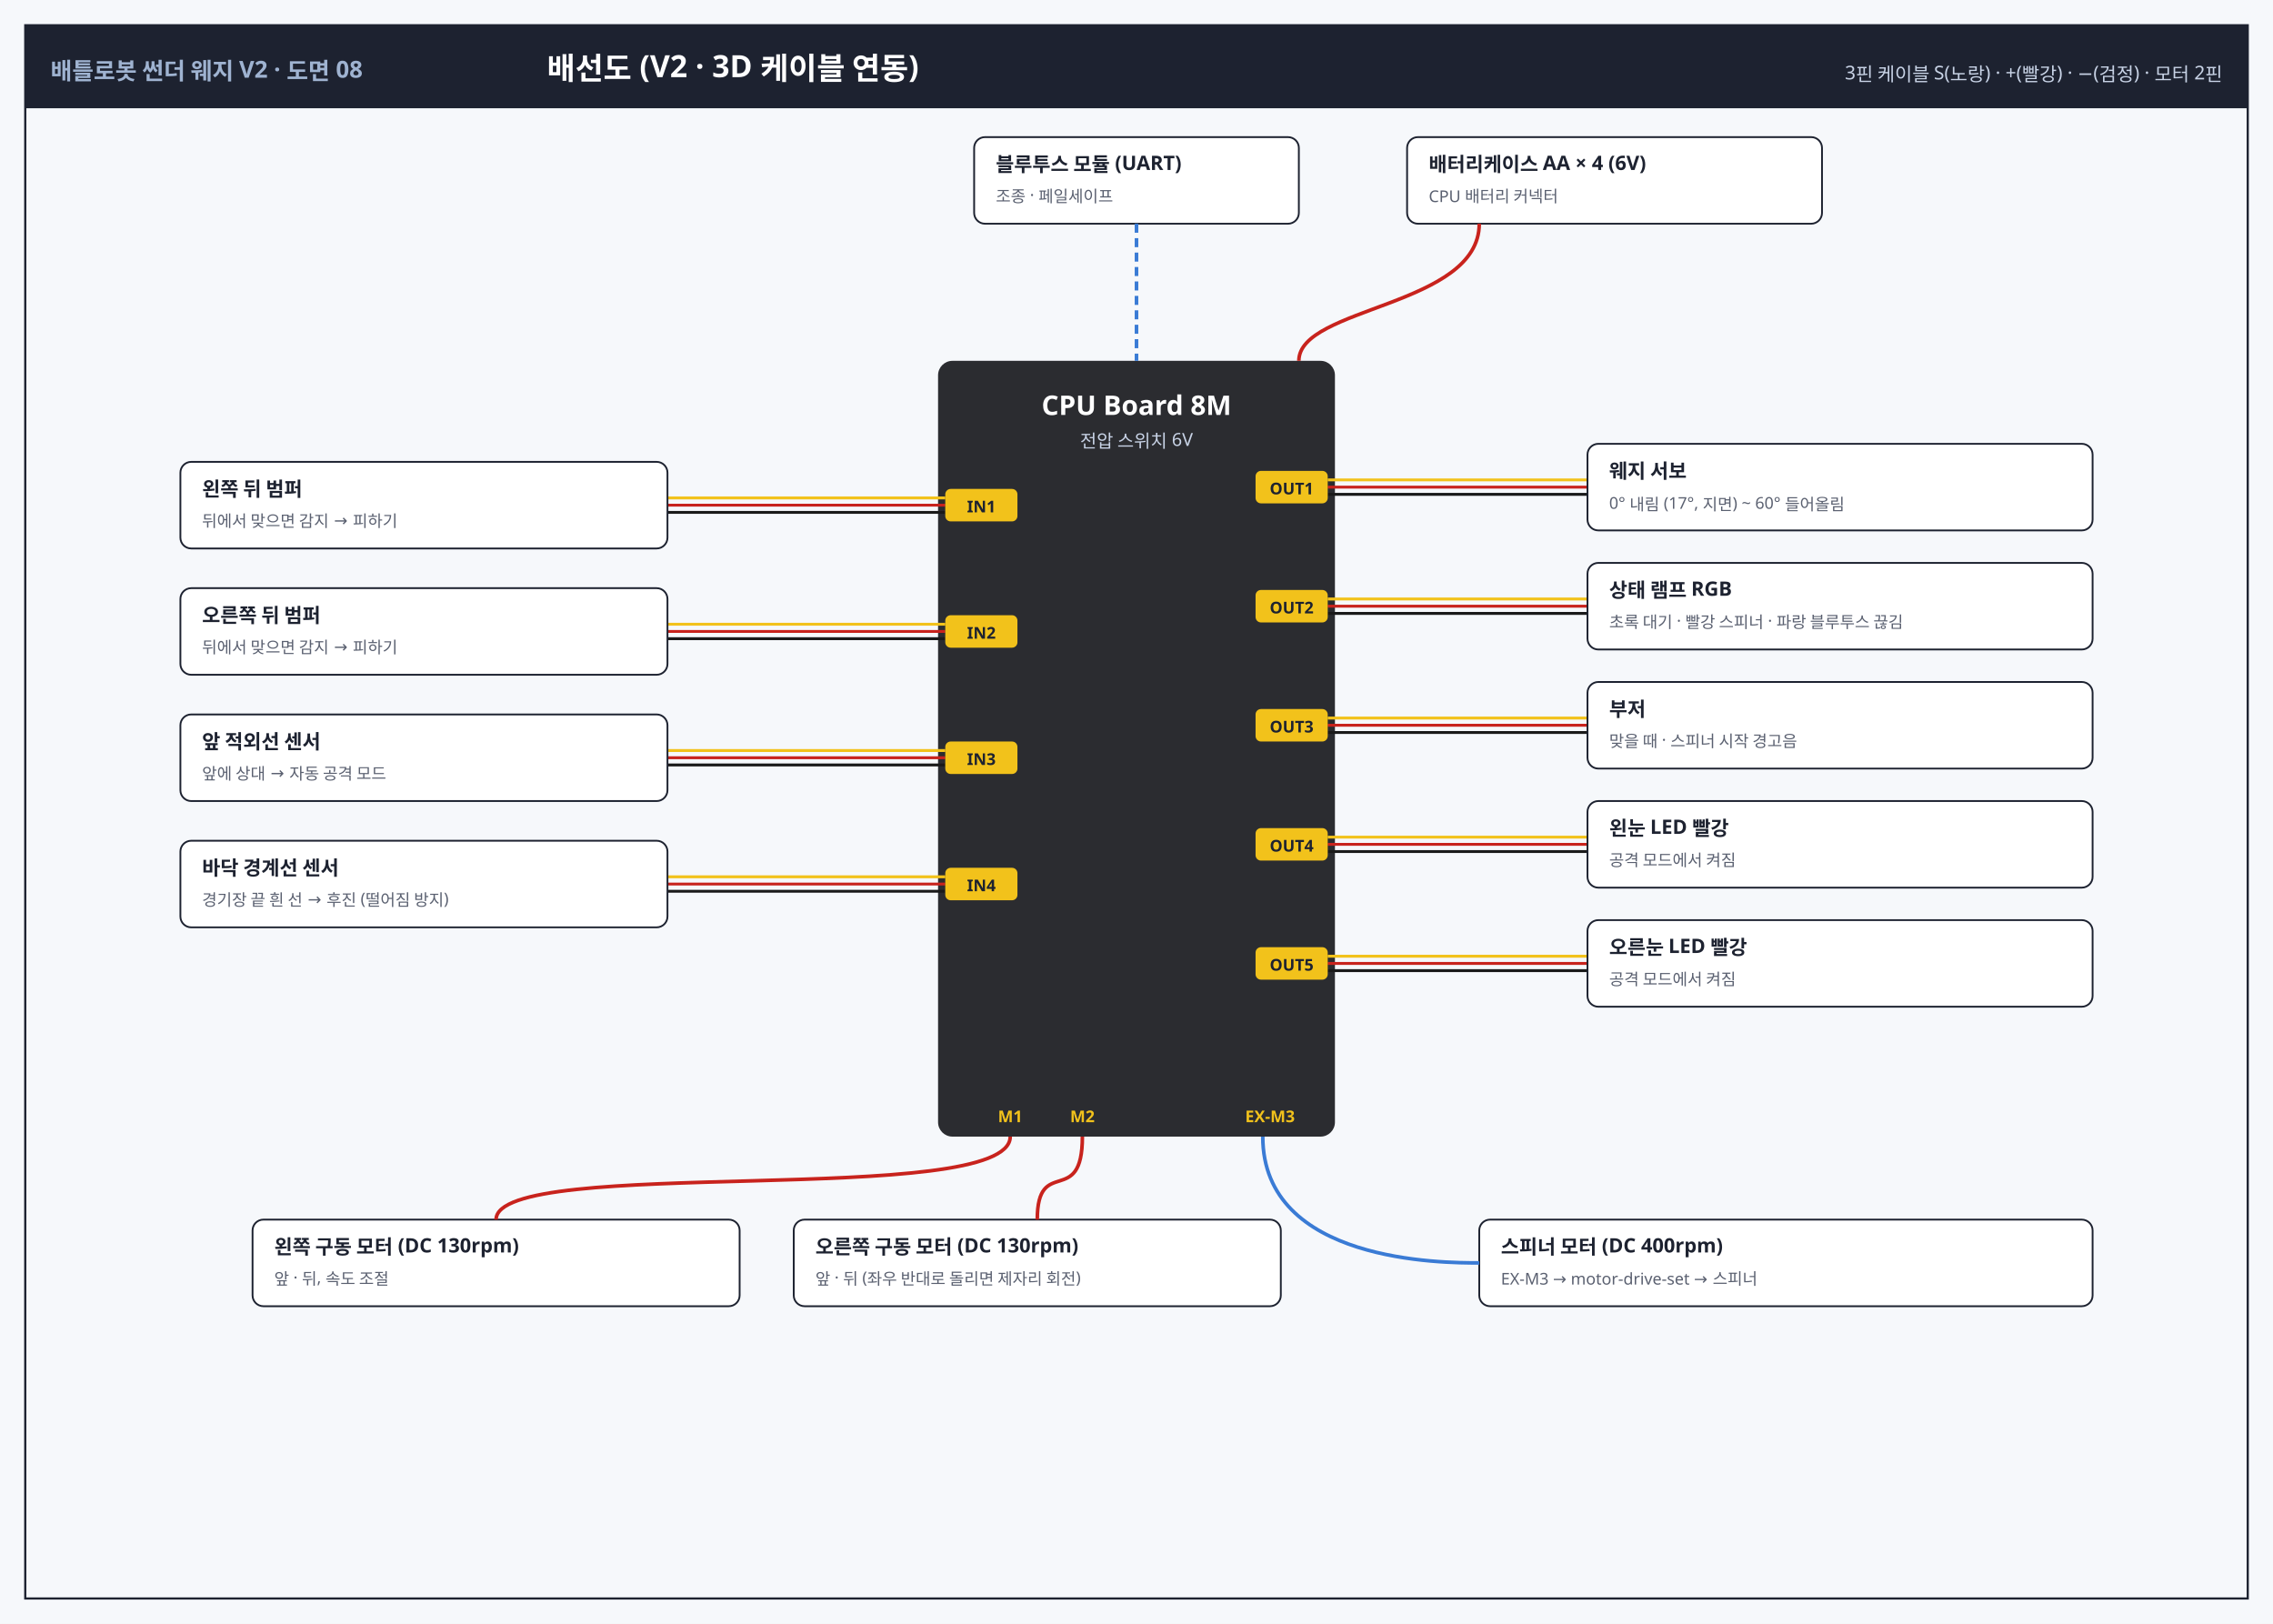
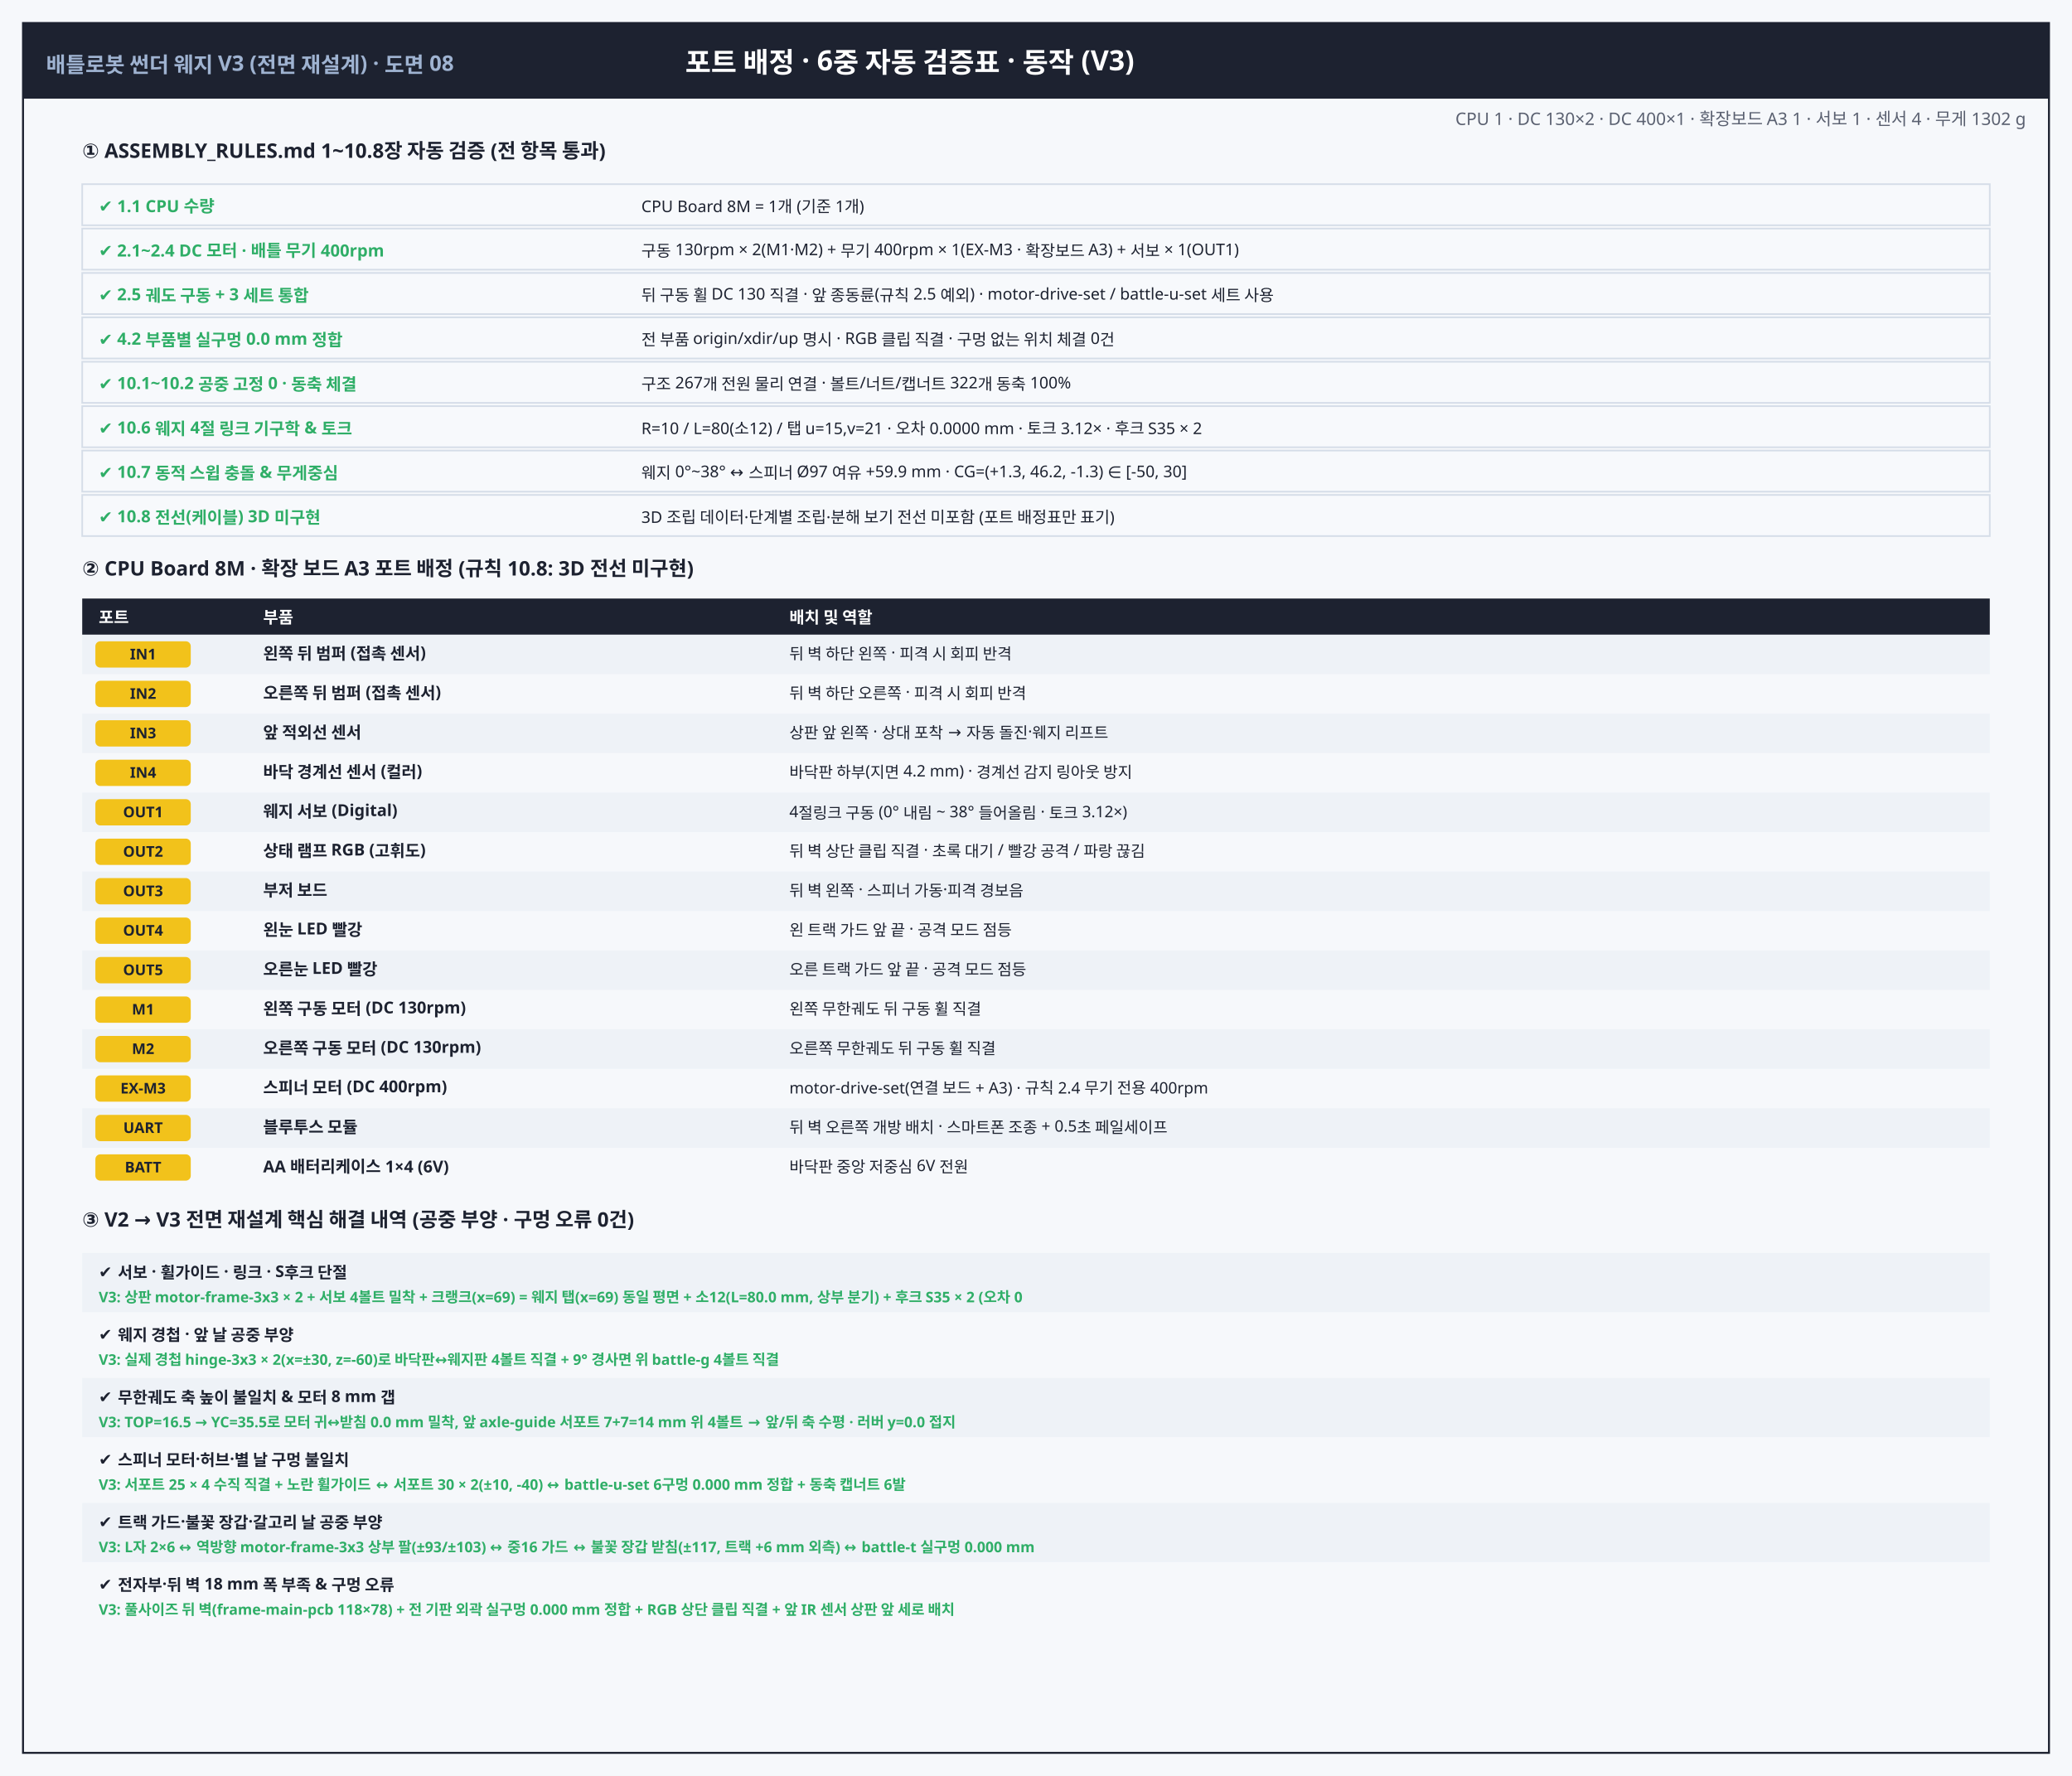
- <svg xmlns="http://www.w3.org/2000/svg" viewBox="0 0 1260 900" width="1260" height="900" font-family="JetBrains Mono, 'Noto Sans KR', sans-serif">
+ <svg xmlns="http://www.w3.org/2000/svg" viewBox="0 0 1260 1080" width="1260" height="1080" font-family="JetBrains Mono, 'Noto Sans KR', sans-serif">
  <defs>
    <pattern id="g" width="10" height="10" patternUnits="userSpaceOnUse">
      <path d="M10 0H0V10" fill="none" stroke="#e3e8ef" stroke-width="0.5" />
    </pattern>
  </defs>
  <rect width="100%" height="100%" fill="#f6f8fb" />
-   <rect x="14" y="14" width="1232" height="872" fill="none" stroke="#1d2230" stroke-width="1.2" />
+   <rect x="14" y="14" width="1232" height="1052" fill="none" stroke="#1d2230" stroke-width="1.2" />
  <rect x="14" y="14" width="1232" height="46" fill="#1d2230" />
-   <text x="28.0" y="44.0" font-size="13" fill="#9fb3d1" font-weight="700" text-anchor="start">배틀로봇 썬더 웨지 V2 · 도면 08</text>
-   <text x="303.2" y="44.0" font-size="17" fill="#ffffff" font-weight="700" text-anchor="start">배선도 (V2 · 3D 케이블 연동)</text>
-   <text x="1232.0" y="44.0" font-size="10.5" fill="#c8d3e6" font-weight="400" text-anchor="end">3핀 케이블 S(노랑) · +(빨강) · −(검정) · 모터 2핀</text>
-   <rect x="520" y="200" width="220" height="430" rx="8" fill="#2b2c30" />
-   <text x="630.0" y="230.0" font-size="15" fill="#fff" font-weight="700" text-anchor="middle">CPU Board 8M</text>
-   <text x="630.0" y="248.0" font-size="10" fill="#c8d3e6" font-weight="400" text-anchor="middle">전압 스위치 6V</text>
-   <path d="M 370 276 C 447.0 276, 447.0 276, 524 276" fill="none" stroke="#f2c21b" stroke-width="1.6" />
-   <path d="M 370 280 C 447.0 280, 447.0 280, 524 280" fill="none" stroke="#c8231d" stroke-width="1.6" />
-   <path d="M 370 284 C 447.0 284, 447.0 284, 524 284" fill="none" stroke="#1a1a1a" stroke-width="1.6" />
-   <rect x="524" y="271" width="40" height="18" rx="3" fill="#f2c21b" />
-   <text x="544.0" y="284.0" font-size="9" fill="#1d2230" font-weight="700" text-anchor="middle">IN1</text>
-   <rect x="100" y="256" width="270" height="48" rx="6" fill="#fff" stroke="#1d2230" />
-   <text x="112.0" y="275.0" font-size="11" fill="#1d2230" font-weight="700" text-anchor="start">왼쪽 뒤 범퍼</text>
-   <text x="112.0" y="292.0" font-size="9" fill="#5a6070" font-weight="400" text-anchor="start">뒤에서 맞으면 감지 → 피하기</text>
-   <path d="M 370 346 C 447.0 346, 447.0 346, 524 346" fill="none" stroke="#f2c21b" stroke-width="1.6" />
-   <path d="M 370 350 C 447.0 350, 447.0 350, 524 350" fill="none" stroke="#c8231d" stroke-width="1.6" />
-   <path d="M 370 354 C 447.0 354, 447.0 354, 524 354" fill="none" stroke="#1a1a1a" stroke-width="1.6" />
-   <rect x="524" y="341" width="40" height="18" rx="3" fill="#f2c21b" />
-   <text x="544.0" y="354.0" font-size="9" fill="#1d2230" font-weight="700" text-anchor="middle">IN2</text>
-   <rect x="100" y="326" width="270" height="48" rx="6" fill="#fff" stroke="#1d2230" />
-   <text x="112.0" y="345.0" font-size="11" fill="#1d2230" font-weight="700" text-anchor="start">오른쪽 뒤 범퍼</text>
-   <text x="112.0" y="362.0" font-size="9" fill="#5a6070" font-weight="400" text-anchor="start">뒤에서 맞으면 감지 → 피하기</text>
-   <path d="M 370 416 C 447.0 416, 447.0 416, 524 416" fill="none" stroke="#f2c21b" stroke-width="1.6" />
-   <path d="M 370 420 C 447.0 420, 447.0 420, 524 420" fill="none" stroke="#c8231d" stroke-width="1.6" />
-   <path d="M 370 424 C 447.0 424, 447.0 424, 524 424" fill="none" stroke="#1a1a1a" stroke-width="1.6" />
-   <rect x="524" y="411" width="40" height="18" rx="3" fill="#f2c21b" />
-   <text x="544.0" y="424.0" font-size="9" fill="#1d2230" font-weight="700" text-anchor="middle">IN3</text>
-   <rect x="100" y="396" width="270" height="48" rx="6" fill="#fff" stroke="#1d2230" />
-   <text x="112.0" y="415.0" font-size="11" fill="#1d2230" font-weight="700" text-anchor="start">앞 적외선 센서</text>
-   <text x="112.0" y="432.0" font-size="9" fill="#5a6070" font-weight="400" text-anchor="start">앞에 상대 → 자동 공격 모드</text>
-   <path d="M 370 486 C 447.0 486, 447.0 486, 524 486" fill="none" stroke="#f2c21b" stroke-width="1.6" />
-   <path d="M 370 490 C 447.0 490, 447.0 490, 524 490" fill="none" stroke="#c8231d" stroke-width="1.6" />
-   <path d="M 370 494 C 447.0 494, 447.0 494, 524 494" fill="none" stroke="#1a1a1a" stroke-width="1.6" />
-   <rect x="524" y="481" width="40" height="18" rx="3" fill="#f2c21b" />
-   <text x="544.0" y="494.0" font-size="9" fill="#1d2230" font-weight="700" text-anchor="middle">IN4</text>
-   <rect x="100" y="466" width="270" height="48" rx="6" fill="#fff" stroke="#1d2230" />
-   <text x="112.0" y="485.0" font-size="11" fill="#1d2230" font-weight="700" text-anchor="start">바닥 경계선 센서</text>
-   <text x="112.0" y="502.0" font-size="9" fill="#5a6070" font-weight="400" text-anchor="start">경기장 끝 흰 선 → 후진 (떨어짐 방지)</text>
-   <path d="M 736 266 C 808.0 266, 808.0 266, 880 266" fill="none" stroke="#f2c21b" stroke-width="1.6" />
-   <path d="M 736 270 C 808.0 270, 808.0 270, 880 270" fill="none" stroke="#c8231d" stroke-width="1.6" />
-   <path d="M 736 274 C 808.0 274, 808.0 274, 880 274" fill="none" stroke="#1a1a1a" stroke-width="1.6" />
-   <rect x="696" y="261" width="40" height="18" rx="3" fill="#f2c21b" />
-   <text x="716.0" y="274.0" font-size="9" fill="#1d2230" font-weight="700" text-anchor="middle">OUT1</text>
-   <rect x="880" y="246" width="280" height="48" rx="6" fill="#fff" stroke="#1d2230" />
-   <text x="892.0" y="265.0" font-size="11" fill="#1d2230" font-weight="700" text-anchor="start">웨지 서보</text>
-   <text x="892.0" y="282.0" font-size="9" fill="#5a6070" font-weight="400" text-anchor="start">0° 내림 (17°, 지면) ~ 60° 들어올림</text>
-   <path d="M 736 332 C 808.0 332, 808.0 332, 880 332" fill="none" stroke="#f2c21b" stroke-width="1.6" />
-   <path d="M 736 336 C 808.0 336, 808.0 336, 880 336" fill="none" stroke="#c8231d" stroke-width="1.6" />
-   <path d="M 736 340 C 808.0 340, 808.0 340, 880 340" fill="none" stroke="#1a1a1a" stroke-width="1.6" />
-   <rect x="696" y="327" width="40" height="18" rx="3" fill="#f2c21b" />
-   <text x="716.0" y="340.0" font-size="9" fill="#1d2230" font-weight="700" text-anchor="middle">OUT2</text>
-   <rect x="880" y="312" width="280" height="48" rx="6" fill="#fff" stroke="#1d2230" />
-   <text x="892.0" y="331.0" font-size="11" fill="#1d2230" font-weight="700" text-anchor="start">상태 램프 RGB</text>
-   <text x="892.0" y="348.0" font-size="9" fill="#5a6070" font-weight="400" text-anchor="start">초록 대기 · 빨강 스피너 · 파랑 블루투스 끊김</text>
-   <path d="M 736 398 C 808.0 398, 808.0 398, 880 398" fill="none" stroke="#f2c21b" stroke-width="1.6" />
-   <path d="M 736 402 C 808.0 402, 808.0 402, 880 402" fill="none" stroke="#c8231d" stroke-width="1.6" />
-   <path d="M 736 406 C 808.0 406, 808.0 406, 880 406" fill="none" stroke="#1a1a1a" stroke-width="1.6" />
-   <rect x="696" y="393" width="40" height="18" rx="3" fill="#f2c21b" />
-   <text x="716.0" y="406.0" font-size="9" fill="#1d2230" font-weight="700" text-anchor="middle">OUT3</text>
-   <rect x="880" y="378" width="280" height="48" rx="6" fill="#fff" stroke="#1d2230" />
-   <text x="892.0" y="397.0" font-size="11" fill="#1d2230" font-weight="700" text-anchor="start">부저</text>
-   <text x="892.0" y="414.0" font-size="9" fill="#5a6070" font-weight="400" text-anchor="start">맞을 때 · 스피너 시작 경고음</text>
-   <path d="M 736 464 C 808.0 464, 808.0 464, 880 464" fill="none" stroke="#f2c21b" stroke-width="1.6" />
-   <path d="M 736 468 C 808.0 468, 808.0 468, 880 468" fill="none" stroke="#c8231d" stroke-width="1.6" />
-   <path d="M 736 472 C 808.0 472, 808.0 472, 880 472" fill="none" stroke="#1a1a1a" stroke-width="1.6" />
-   <rect x="696" y="459" width="40" height="18" rx="3" fill="#f2c21b" />
-   <text x="716.0" y="472.0" font-size="9" fill="#1d2230" font-weight="700" text-anchor="middle">OUT4</text>
-   <rect x="880" y="444" width="280" height="48" rx="6" fill="#fff" stroke="#1d2230" />
-   <text x="892.0" y="463.0" font-size="11" fill="#1d2230" font-weight="700" text-anchor="start">왼눈 LED 빨강</text>
-   <text x="892.0" y="480.0" font-size="9" fill="#5a6070" font-weight="400" text-anchor="start">공격 모드에서 켜짐</text>
-   <path d="M 736 530 C 808.0 530, 808.0 530, 880 530" fill="none" stroke="#f2c21b" stroke-width="1.6" />
-   <path d="M 736 534 C 808.0 534, 808.0 534, 880 534" fill="none" stroke="#c8231d" stroke-width="1.6" />
-   <path d="M 736 538 C 808.0 538, 808.0 538, 880 538" fill="none" stroke="#1a1a1a" stroke-width="1.6" />
-   <rect x="696" y="525" width="40" height="18" rx="3" fill="#f2c21b" />
-   <text x="716.0" y="538.0" font-size="9" fill="#1d2230" font-weight="700" text-anchor="middle">OUT5</text>
-   <rect x="880" y="510" width="280" height="48" rx="6" fill="#fff" stroke="#1d2230" />
-   <text x="892.0" y="529.0" font-size="11" fill="#1d2230" font-weight="700" text-anchor="start">오른눈 LED 빨강</text>
-   <text x="892.0" y="546.0" font-size="9" fill="#5a6070" font-weight="400" text-anchor="start">공격 모드에서 켜짐</text>
-   <rect x="140" y="676" width="270" height="48" rx="6" fill="#fff" stroke="#1d2230" />
-   <text x="152.0" y="695.0" font-size="11" fill="#1d2230" font-weight="700" text-anchor="start">왼쪽 구동 모터 (DC 130rpm)</text>
-   <text x="152.0" y="712.0" font-size="9" fill="#5a6070" font-weight="400" text-anchor="start">앞 · 뒤, 속도 조절</text>
-   <path d="M 275 676 C 275 640, 560 670, 560 630" fill="none" stroke="#c8231d" stroke-width="2" />
-   <text x="560.0" y="622.0" font-size="9" fill="#f2c21b" font-weight="700" text-anchor="middle">M1</text>
-   <rect x="440" y="676" width="270" height="48" rx="6" fill="#fff" stroke="#1d2230" />
-   <text x="452.0" y="695.0" font-size="11" fill="#1d2230" font-weight="700" text-anchor="start">오른쪽 구동 모터 (DC 130rpm)</text>
-   <text x="452.0" y="712.0" font-size="9" fill="#5a6070" font-weight="400" text-anchor="start">앞 · 뒤 (좌우 반대로 돌리면 제자리 회전)</text>
-   <path d="M 575 676 C 575 640, 600 670, 600 630" fill="none" stroke="#c8231d" stroke-width="2" />
-   <text x="600.0" y="622.0" font-size="9" fill="#f2c21b" font-weight="700" text-anchor="middle">M2</text>
-   <rect x="820" y="676" width="340" height="48" rx="6" fill="#fff" stroke="#1d2230" />
-   <text x="832.0" y="695.0" font-size="11" fill="#1d2230" font-weight="700" text-anchor="start">스피너 모터 (DC 400rpm)</text>
-   <text x="832.0" y="712.0" font-size="9" fill="#5a6070" font-weight="400" text-anchor="start">EX-M3 → motor-drive-set → 스피너</text>
-   <path d="M 700 630 C 700 700, 800 700, 820 700" fill="none" stroke="#3a7bd5" stroke-width="2" />
-   <text x="704.0" y="622.0" font-size="9" fill="#f2c21b" font-weight="700" text-anchor="middle">EX-M3</text>
-   <rect x="540" y="76" width="180" height="48" rx="6" fill="#fff" stroke="#1d2230" />
-   <text x="552.0" y="95.0" font-size="11" fill="#1d2230" font-weight="700" text-anchor="start">블루투스 모듈 (UART)</text>
-   <text x="552.0" y="112.0" font-size="9" fill="#5a6070" font-weight="400" text-anchor="start">조종 · 페일세이프</text>
-   <line x1="630" y1="124" x2="630" y2="200" stroke="#3a7bd5" stroke-width="2" stroke-dasharray="5 3" />
-   <rect x="780" y="76" width="230" height="48" rx="6" fill="#fff" stroke="#1d2230" />
-   <text x="792.0" y="95.0" font-size="11" fill="#1d2230" font-weight="700" text-anchor="start">배터리케이스 AA × 4 (6V)</text>
-   <text x="792.0" y="112.0" font-size="9" fill="#5a6070" font-weight="400" text-anchor="start">CPU 배터리 커넥터</text>
-   <path d="M 820 124 C 820 170, 720 170, 720 200" fill="none" stroke="#c8231d" stroke-width="2" />
+   <text x="28.0" y="44.0" font-size="13" fill="#9fb3d1" font-weight="700" text-anchor="start">배틀로봇 썬더 웨지 V3 (전면 재설계) · 도면 08</text>
+   <text x="416.7" y="44.0" font-size="17" fill="#ffffff" font-weight="700" text-anchor="start">포트 배정 · 6중 자동 검증표 · 동작 (V3)</text>
+   <text x="1232.0" y="76.0" font-size="10.5" fill="#5a6070" font-weight="400" text-anchor="end">CPU 1 · DC 130×2 · DC 400×1 · 확장보드 A3 1 · 서보 1 · 센서 4 · 무게 1302 g</text>
+   <text x="50.0" y="96.0" font-size="12.2" fill="#1d2230" font-weight="700" text-anchor="start">① ASSEMBLY_RULES.md 1~10.8장 자동 검증 (전 항목 통과)</text>
+   <rect x="50" y="112" width="1160" height="25" fill="#f7f9fc" stroke="#d5dde8" />
+   <text x="60.0" y="129.0" font-size="10.2" fill="#2fae67" font-weight="700" text-anchor="start">✔ 1.1 CPU 수량</text>
+   <text x="390.0" y="129.0" font-size="9.8" fill="#1d2230" font-weight="400" text-anchor="start">CPU Board 8M = 1개 (기준 1개)</text>
+   <rect x="50" y="139" width="1160" height="25" fill="#f7f9fc" stroke="#d5dde8" />
+   <text x="60.0" y="156.0" font-size="10.2" fill="#2fae67" font-weight="700" text-anchor="start">✔ 2.1~2.4 DC 모터 · 배틀 무기 400rpm</text>
+   <text x="390.0" y="156.0" font-size="9.8" fill="#1d2230" font-weight="400" text-anchor="start">구동 130rpm × 2(M1·M2) + 무기 400rpm × 1(EX-M3 · 확장보드 A3) + 서보 × 1(OUT1)</text>
+   <rect x="50" y="166" width="1160" height="25" fill="#f7f9fc" stroke="#d5dde8" />
+   <text x="60.0" y="183.0" font-size="10.2" fill="#2fae67" font-weight="700" text-anchor="start">✔ 2.5 궤도 구동 + 3 세트 통합</text>
+   <text x="390.0" y="183.0" font-size="9.8" fill="#1d2230" font-weight="400" text-anchor="start">뒤 구동 휠 DC 130 직결 · 앞 종동륜(규칙 2.5 예외) · motor-drive-set / battle-u-set 세트 사용</text>
+   <rect x="50" y="193" width="1160" height="25" fill="#f7f9fc" stroke="#d5dde8" />
+   <text x="60.0" y="210.0" font-size="10.2" fill="#2fae67" font-weight="700" text-anchor="start">✔ 4.2 부품별 실구멍 0.0 mm 정합</text>
+   <text x="390.0" y="210.0" font-size="9.8" fill="#1d2230" font-weight="400" text-anchor="start">전 부품 origin/xdir/up 명시 · RGB 클립 직결 · 구멍 없는 위치 체결 0건</text>
+   <rect x="50" y="220" width="1160" height="25" fill="#f7f9fc" stroke="#d5dde8" />
+   <text x="60.0" y="237.0" font-size="10.2" fill="#2fae67" font-weight="700" text-anchor="start">✔ 10.1~10.2 공중 고정 0 · 동축 체결</text>
+   <text x="390.0" y="237.0" font-size="9.8" fill="#1d2230" font-weight="400" text-anchor="start">구조 267개 전원 물리 연결 · 볼트/너트/캡너트 322개 동축 100%</text>
+   <rect x="50" y="247" width="1160" height="25" fill="#f7f9fc" stroke="#d5dde8" />
+   <text x="60.0" y="264.0" font-size="10.2" fill="#2fae67" font-weight="700" text-anchor="start">✔ 10.6 웨지 4절 링크 기구학 &amp; 토크</text>
+   <text x="390.0" y="264.0" font-size="9.8" fill="#1d2230" font-weight="400" text-anchor="start">R=10 / L=80(소12) / 탭 u=15,v=21 · 오차 0.0000 mm · 토크 3.12× · 후크 S35 × 2</text>
+   <rect x="50" y="274" width="1160" height="25" fill="#f7f9fc" stroke="#d5dde8" />
+   <text x="60.0" y="291.0" font-size="10.2" fill="#2fae67" font-weight="700" text-anchor="start">✔ 10.7 동적 스윕 충돌 &amp; 무게중심</text>
+   <text x="390.0" y="291.0" font-size="9.8" fill="#1d2230" font-weight="400" text-anchor="start">웨지 0°~38° ↔ 스피너 Ø97 여유 +59.9 mm · CG=(+1.3, 46.2, -1.3) ∈ [-50, 30]</text>
+   <rect x="50" y="301" width="1160" height="25" fill="#f7f9fc" stroke="#d5dde8" />
+   <text x="60.0" y="318.0" font-size="10.2" fill="#2fae67" font-weight="700" text-anchor="start">✔ 10.8 전선(케이블) 3D 미구현</text>
+   <text x="390.0" y="318.0" font-size="9.8" fill="#1d2230" font-weight="400" text-anchor="start">3D 조립 데이터·단계별 조립·분해 보기 전선 미포함 (포트 배정표만 표기)</text>
+   <text x="50.0" y="350.0" font-size="12.2" fill="#1d2230" font-weight="700" text-anchor="start">② CPU Board 8M · 확장 보드 A3 포트 배정 (규칙 10.8: 3D 전선 미구현)</text>
+   <rect x="50" y="364" width="1160" height="22" fill="#1d2230" />
+   <text x="60.0" y="379.0" font-size="10" fill="#fff" font-weight="700" text-anchor="start">포트</text>
+   <text x="160.0" y="379.0" font-size="10" fill="#fff" font-weight="700" text-anchor="start">부품</text>
+   <text x="480.0" y="379.0" font-size="10" fill="#fff" font-weight="700" text-anchor="start">배치 및 역할</text>
+   <rect x="50" y="386" width="1160" height="24" fill="#eef2f7" />
+   <rect x="58" y="390" width="58" height="16" rx="3" fill="#f2c21b" />
+   <text x="87.0" y="401.0" font-size="9.0" fill="#1d2230" font-weight="700" text-anchor="middle">IN1</text>
+   <text x="160.0" y="401.0" font-size="10.0" fill="#1d2230" font-weight="700" text-anchor="start">왼쪽 뒤 범퍼 (접촉 센서)</text>
+   <text x="480.0" y="401.0" font-size="9.6" fill="#1d2230" font-weight="400" text-anchor="start">뒤 벽 하단 왼쪽 · 피격 시 회피 반격</text>
+   <rect x="58" y="414" width="58" height="16" rx="3" fill="#f2c21b" />
+   <text x="87.0" y="425.0" font-size="9.0" fill="#1d2230" font-weight="700" text-anchor="middle">IN2</text>
+   <text x="160.0" y="425.0" font-size="10.0" fill="#1d2230" font-weight="700" text-anchor="start">오른쪽 뒤 범퍼 (접촉 센서)</text>
+   <text x="480.0" y="425.0" font-size="9.6" fill="#1d2230" font-weight="400" text-anchor="start">뒤 벽 하단 오른쪽 · 피격 시 회피 반격</text>
+   <rect x="50" y="434" width="1160" height="24" fill="#eef2f7" />
+   <rect x="58" y="438" width="58" height="16" rx="3" fill="#f2c21b" />
+   <text x="87.0" y="449.0" font-size="9.0" fill="#1d2230" font-weight="700" text-anchor="middle">IN3</text>
+   <text x="160.0" y="449.0" font-size="10.0" fill="#1d2230" font-weight="700" text-anchor="start">앞 적외선 센서</text>
+   <text x="480.0" y="449.0" font-size="9.6" fill="#1d2230" font-weight="400" text-anchor="start">상판 앞 왼쪽 · 상대 포착 → 자동 돌진·웨지 리프트</text>
+   <rect x="58" y="462" width="58" height="16" rx="3" fill="#f2c21b" />
+   <text x="87.0" y="473.0" font-size="9.0" fill="#1d2230" font-weight="700" text-anchor="middle">IN4</text>
+   <text x="160.0" y="473.0" font-size="10.0" fill="#1d2230" font-weight="700" text-anchor="start">바닥 경계선 센서 (컬러)</text>
+   <text x="480.0" y="473.0" font-size="9.6" fill="#1d2230" font-weight="400" text-anchor="start">바닥판 하부(지면 4.2 mm) · 경계선 감지 링아웃 방지</text>
+   <rect x="50" y="482" width="1160" height="24" fill="#eef2f7" />
+   <rect x="58" y="486" width="58" height="16" rx="3" fill="#f2c21b" />
+   <text x="87.0" y="497.0" font-size="9.0" fill="#1d2230" font-weight="700" text-anchor="middle">OUT1</text>
+   <text x="160.0" y="497.0" font-size="10.0" fill="#1d2230" font-weight="700" text-anchor="start">웨지 서보 (Digital)</text>
+   <text x="480.0" y="497.0" font-size="9.6" fill="#1d2230" font-weight="400" text-anchor="start">4절링크 구동 (0° 내림 ~ 38° 들어올림 · 토크 3.12×)</text>
+   <rect x="58" y="510" width="58" height="16" rx="3" fill="#f2c21b" />
+   <text x="87.0" y="521.0" font-size="9.0" fill="#1d2230" font-weight="700" text-anchor="middle">OUT2</text>
+   <text x="160.0" y="521.0" font-size="10.0" fill="#1d2230" font-weight="700" text-anchor="start">상태 램프 RGB (고휘도)</text>
+   <text x="480.0" y="521.0" font-size="9.6" fill="#1d2230" font-weight="400" text-anchor="start">뒤 벽 상단 클립 직결 · 초록 대기 / 빨강 공격 / 파랑 끊김</text>
+   <rect x="50" y="530" width="1160" height="24" fill="#eef2f7" />
+   <rect x="58" y="534" width="58" height="16" rx="3" fill="#f2c21b" />
+   <text x="87.0" y="545.0" font-size="9.0" fill="#1d2230" font-weight="700" text-anchor="middle">OUT3</text>
+   <text x="160.0" y="545.0" font-size="10.0" fill="#1d2230" font-weight="700" text-anchor="start">부저 보드</text>
+   <text x="480.0" y="545.0" font-size="9.6" fill="#1d2230" font-weight="400" text-anchor="start">뒤 벽 왼쪽 · 스피너 가동·피격 경보음</text>
+   <rect x="58" y="558" width="58" height="16" rx="3" fill="#f2c21b" />
+   <text x="87.0" y="569.0" font-size="9.0" fill="#1d2230" font-weight="700" text-anchor="middle">OUT4</text>
+   <text x="160.0" y="569.0" font-size="10.0" fill="#1d2230" font-weight="700" text-anchor="start">왼눈 LED 빨강</text>
+   <text x="480.0" y="569.0" font-size="9.6" fill="#1d2230" font-weight="400" text-anchor="start">왼 트랙 가드 앞 끝 · 공격 모드 점등</text>
+   <rect x="50" y="578" width="1160" height="24" fill="#eef2f7" />
+   <rect x="58" y="582" width="58" height="16" rx="3" fill="#f2c21b" />
+   <text x="87.0" y="593.0" font-size="9.0" fill="#1d2230" font-weight="700" text-anchor="middle">OUT5</text>
+   <text x="160.0" y="593.0" font-size="10.0" fill="#1d2230" font-weight="700" text-anchor="start">오른눈 LED 빨강</text>
+   <text x="480.0" y="593.0" font-size="9.6" fill="#1d2230" font-weight="400" text-anchor="start">오른 트랙 가드 앞 끝 · 공격 모드 점등</text>
+   <rect x="58" y="606" width="58" height="16" rx="3" fill="#f2c21b" />
+   <text x="87.0" y="617.0" font-size="9.0" fill="#1d2230" font-weight="700" text-anchor="middle">M1</text>
+   <text x="160.0" y="617.0" font-size="10.0" fill="#1d2230" font-weight="700" text-anchor="start">왼쪽 구동 모터 (DC 130rpm)</text>
+   <text x="480.0" y="617.0" font-size="9.6" fill="#1d2230" font-weight="400" text-anchor="start">왼쪽 무한궤도 뒤 구동 휠 직결</text>
+   <rect x="50" y="626" width="1160" height="24" fill="#eef2f7" />
+   <rect x="58" y="630" width="58" height="16" rx="3" fill="#f2c21b" />
+   <text x="87.0" y="641.0" font-size="9.0" fill="#1d2230" font-weight="700" text-anchor="middle">M2</text>
+   <text x="160.0" y="641.0" font-size="10.0" fill="#1d2230" font-weight="700" text-anchor="start">오른쪽 구동 모터 (DC 130rpm)</text>
+   <text x="480.0" y="641.0" font-size="9.6" fill="#1d2230" font-weight="400" text-anchor="start">오른쪽 무한궤도 뒤 구동 휠 직결</text>
+   <rect x="58" y="654" width="58" height="16" rx="3" fill="#f2c21b" />
+   <text x="87.0" y="665.0" font-size="9.0" fill="#1d2230" font-weight="700" text-anchor="middle">EX-M3</text>
+   <text x="160.0" y="665.0" font-size="10.0" fill="#1d2230" font-weight="700" text-anchor="start">스피너 모터 (DC 400rpm)</text>
+   <text x="480.0" y="665.0" font-size="9.6" fill="#1d2230" font-weight="400" text-anchor="start">motor-drive-set(연결 보드 + A3) · 규칙 2.4 무기 전용 400rpm</text>
+   <rect x="50" y="674" width="1160" height="24" fill="#eef2f7" />
+   <rect x="58" y="678" width="58" height="16" rx="3" fill="#f2c21b" />
+   <text x="87.0" y="689.0" font-size="9.0" fill="#1d2230" font-weight="700" text-anchor="middle">UART</text>
+   <text x="160.0" y="689.0" font-size="10.0" fill="#1d2230" font-weight="700" text-anchor="start">블루투스 모듈</text>
+   <text x="480.0" y="689.0" font-size="9.6" fill="#1d2230" font-weight="400" text-anchor="start">뒤 벽 오른쪽 개방 배치 · 스마트폰 조종 + 0.5초 페일세이프</text>
+   <rect x="58" y="702" width="58" height="16" rx="3" fill="#f2c21b" />
+   <text x="87.0" y="713.0" font-size="9.0" fill="#1d2230" font-weight="700" text-anchor="middle">BATT</text>
+   <text x="160.0" y="713.0" font-size="10.0" fill="#1d2230" font-weight="700" text-anchor="start">AA 배터리케이스 1×4 (6V)</text>
+   <text x="480.0" y="713.0" font-size="9.6" fill="#1d2230" font-weight="400" text-anchor="start">바닥판 중앙 저중심 6V 전원</text>
+   <text x="50.0" y="746.0" font-size="12.2" fill="#1d2230" font-weight="700" text-anchor="start">③ V2 → V3 전면 재설계 핵심 해결 내역 (공중 부양 · 구멍 오류 0건)</text>
+   <rect x="50" y="762" width="1160" height="36" fill="#eef2f7" />
+   <text x="60.0" y="777.0" font-size="9.8" fill="#1d2230" font-weight="700" text-anchor="start">✔ 서보 · 휠가이드 · 링크 · S후크 단절</text>
+   <text x="60.0" y="792.0" font-size="8.9" fill="#2fae67" font-weight="600" text-anchor="start">V3: 상판 motor-frame-3x3 × 2 + 서보 4볼트 밀착 + 크랭크(x=69) = 웨지 탭(x=69) 동일 평면 + 소12(L=80.0 mm, 상부 분기) + 후크 S35 × 2 (오차 0</text>
+   <text x="60.0" y="815.0" font-size="9.8" fill="#1d2230" font-weight="700" text-anchor="start">✔ 웨지 경첩 · 앞 날 공중 부양</text>
+   <text x="60.0" y="830.0" font-size="8.9" fill="#2fae67" font-weight="600" text-anchor="start">V3: 실제 경첩 hinge-3x3 × 2(x=±30, z=-60)로 바닥판↔웨지판 4볼트 직결 + 9° 경사면 위 battle-g 4볼트 직결</text>
+   <rect x="50" y="838" width="1160" height="36" fill="#eef2f7" />
+   <text x="60.0" y="853.0" font-size="9.8" fill="#1d2230" font-weight="700" text-anchor="start">✔ 무한궤도 축 높이 불일치 &amp; 모터 8 mm 갭</text>
+   <text x="60.0" y="868.0" font-size="8.9" fill="#2fae67" font-weight="600" text-anchor="start">V3: TOP=16.5 → YC=35.5로 모터 귀↔받침 0.0 mm 밀착, 앞 axle-guide 서포트 7+7=14 mm 위 4볼트 → 앞/뒤 축 수평 · 러버 y=0.0 접지</text>
+   <text x="60.0" y="891.0" font-size="9.8" fill="#1d2230" font-weight="700" text-anchor="start">✔ 스피너 모터·허브·별 날 구멍 불일치</text>
+   <text x="60.0" y="906.0" font-size="8.9" fill="#2fae67" font-weight="600" text-anchor="start">V3: 서포트 25 × 4 수직 직결 + 노란 휠가이드 ↔ 서포트 30 × 2(±10, -40) ↔ battle-u-set 6구멍 0.000 mm 정합 + 동축 캡너트 6발</text>
+   <rect x="50" y="914" width="1160" height="36" fill="#eef2f7" />
+   <text x="60.0" y="929.0" font-size="9.8" fill="#1d2230" font-weight="700" text-anchor="start">✔ 트랙 가드·불꽃 장갑·갈고리 날 공중 부양</text>
+   <text x="60.0" y="944.0" font-size="8.9" fill="#2fae67" font-weight="600" text-anchor="start">V3: L자 2×6 ↔ 역방향 motor-frame-3x3 상부 팔(±93/±103) ↔ 중16 가드 ↔ 불꽃 장갑 받침(±117, 트랙 +6 mm 외측) ↔ battle-t 실구멍 0.000 mm</text>
+   <text x="60.0" y="967.0" font-size="9.8" fill="#1d2230" font-weight="700" text-anchor="start">✔ 전자부·뒤 벽 18 mm 폭 부족 &amp; 구멍 오류</text>
+   <text x="60.0" y="982.0" font-size="8.9" fill="#2fae67" font-weight="600" text-anchor="start">V3: 풀사이즈 뒤 벽(frame-main-pcb 118×78) + 전 기판 외곽 실구멍 0.000 mm 정합 + RGB 상단 클립 직결 + 앞 IR 센서 상판 앞 세로 배치</text>
</svg>
